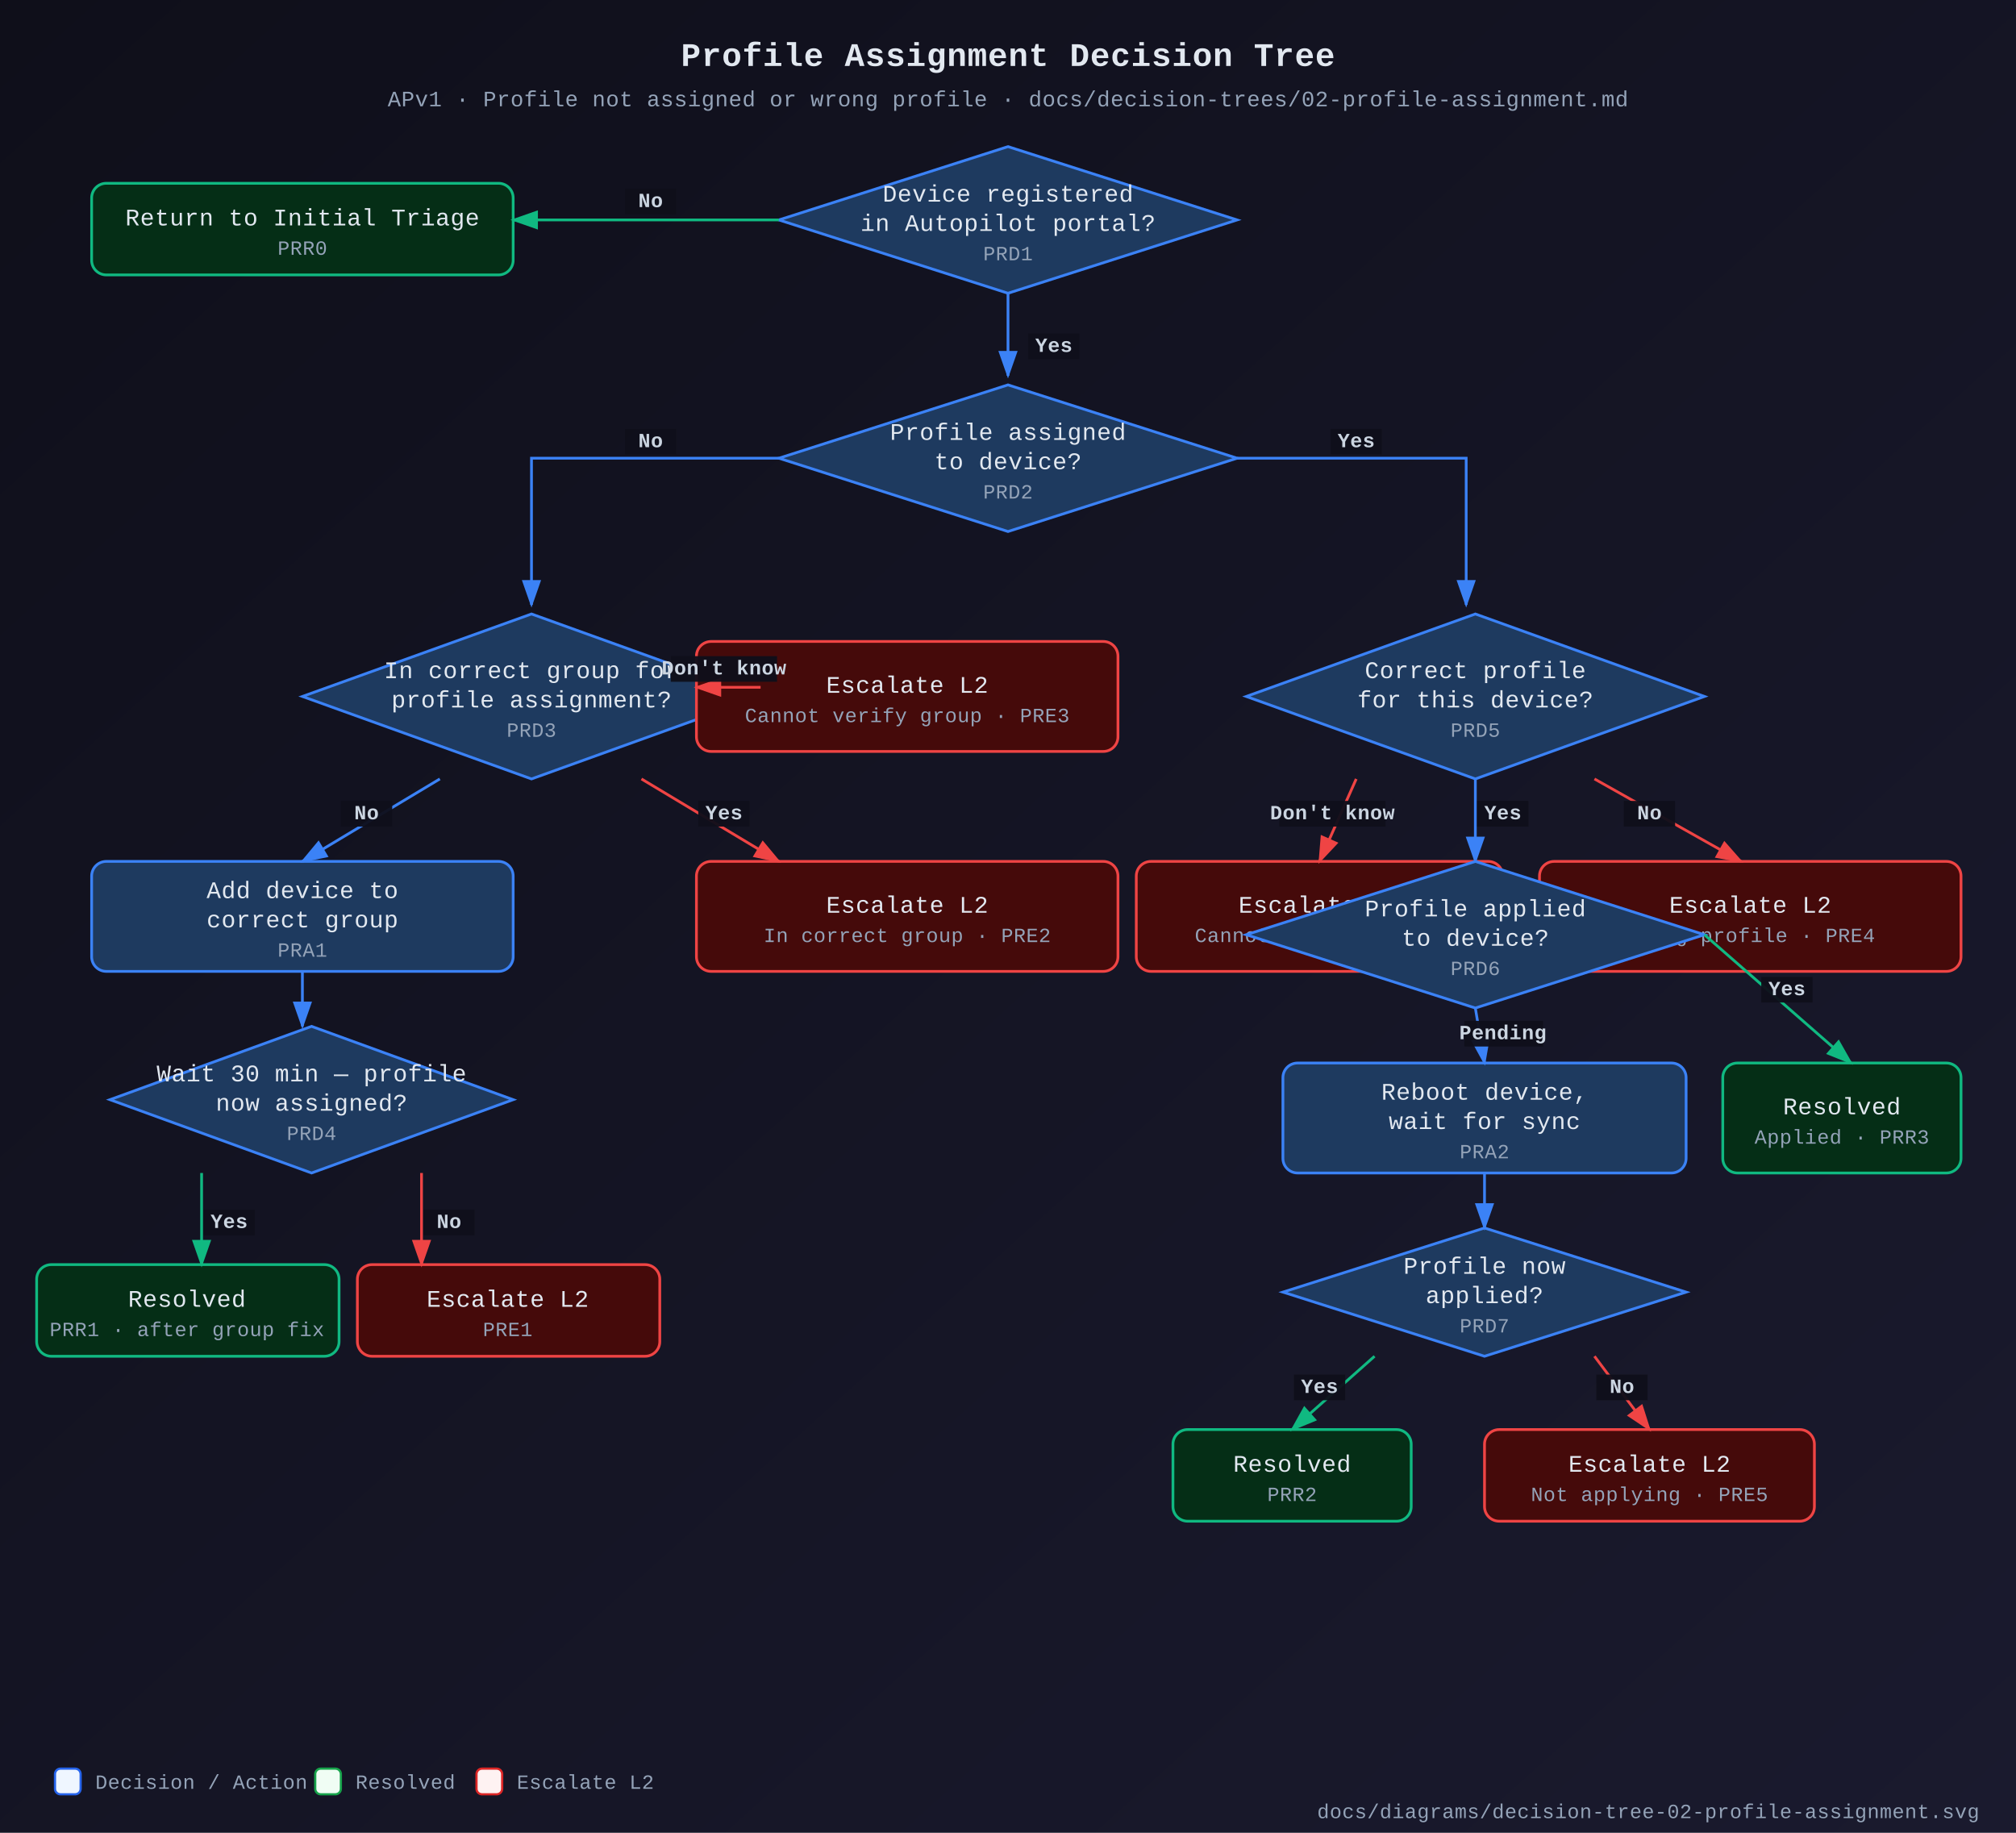
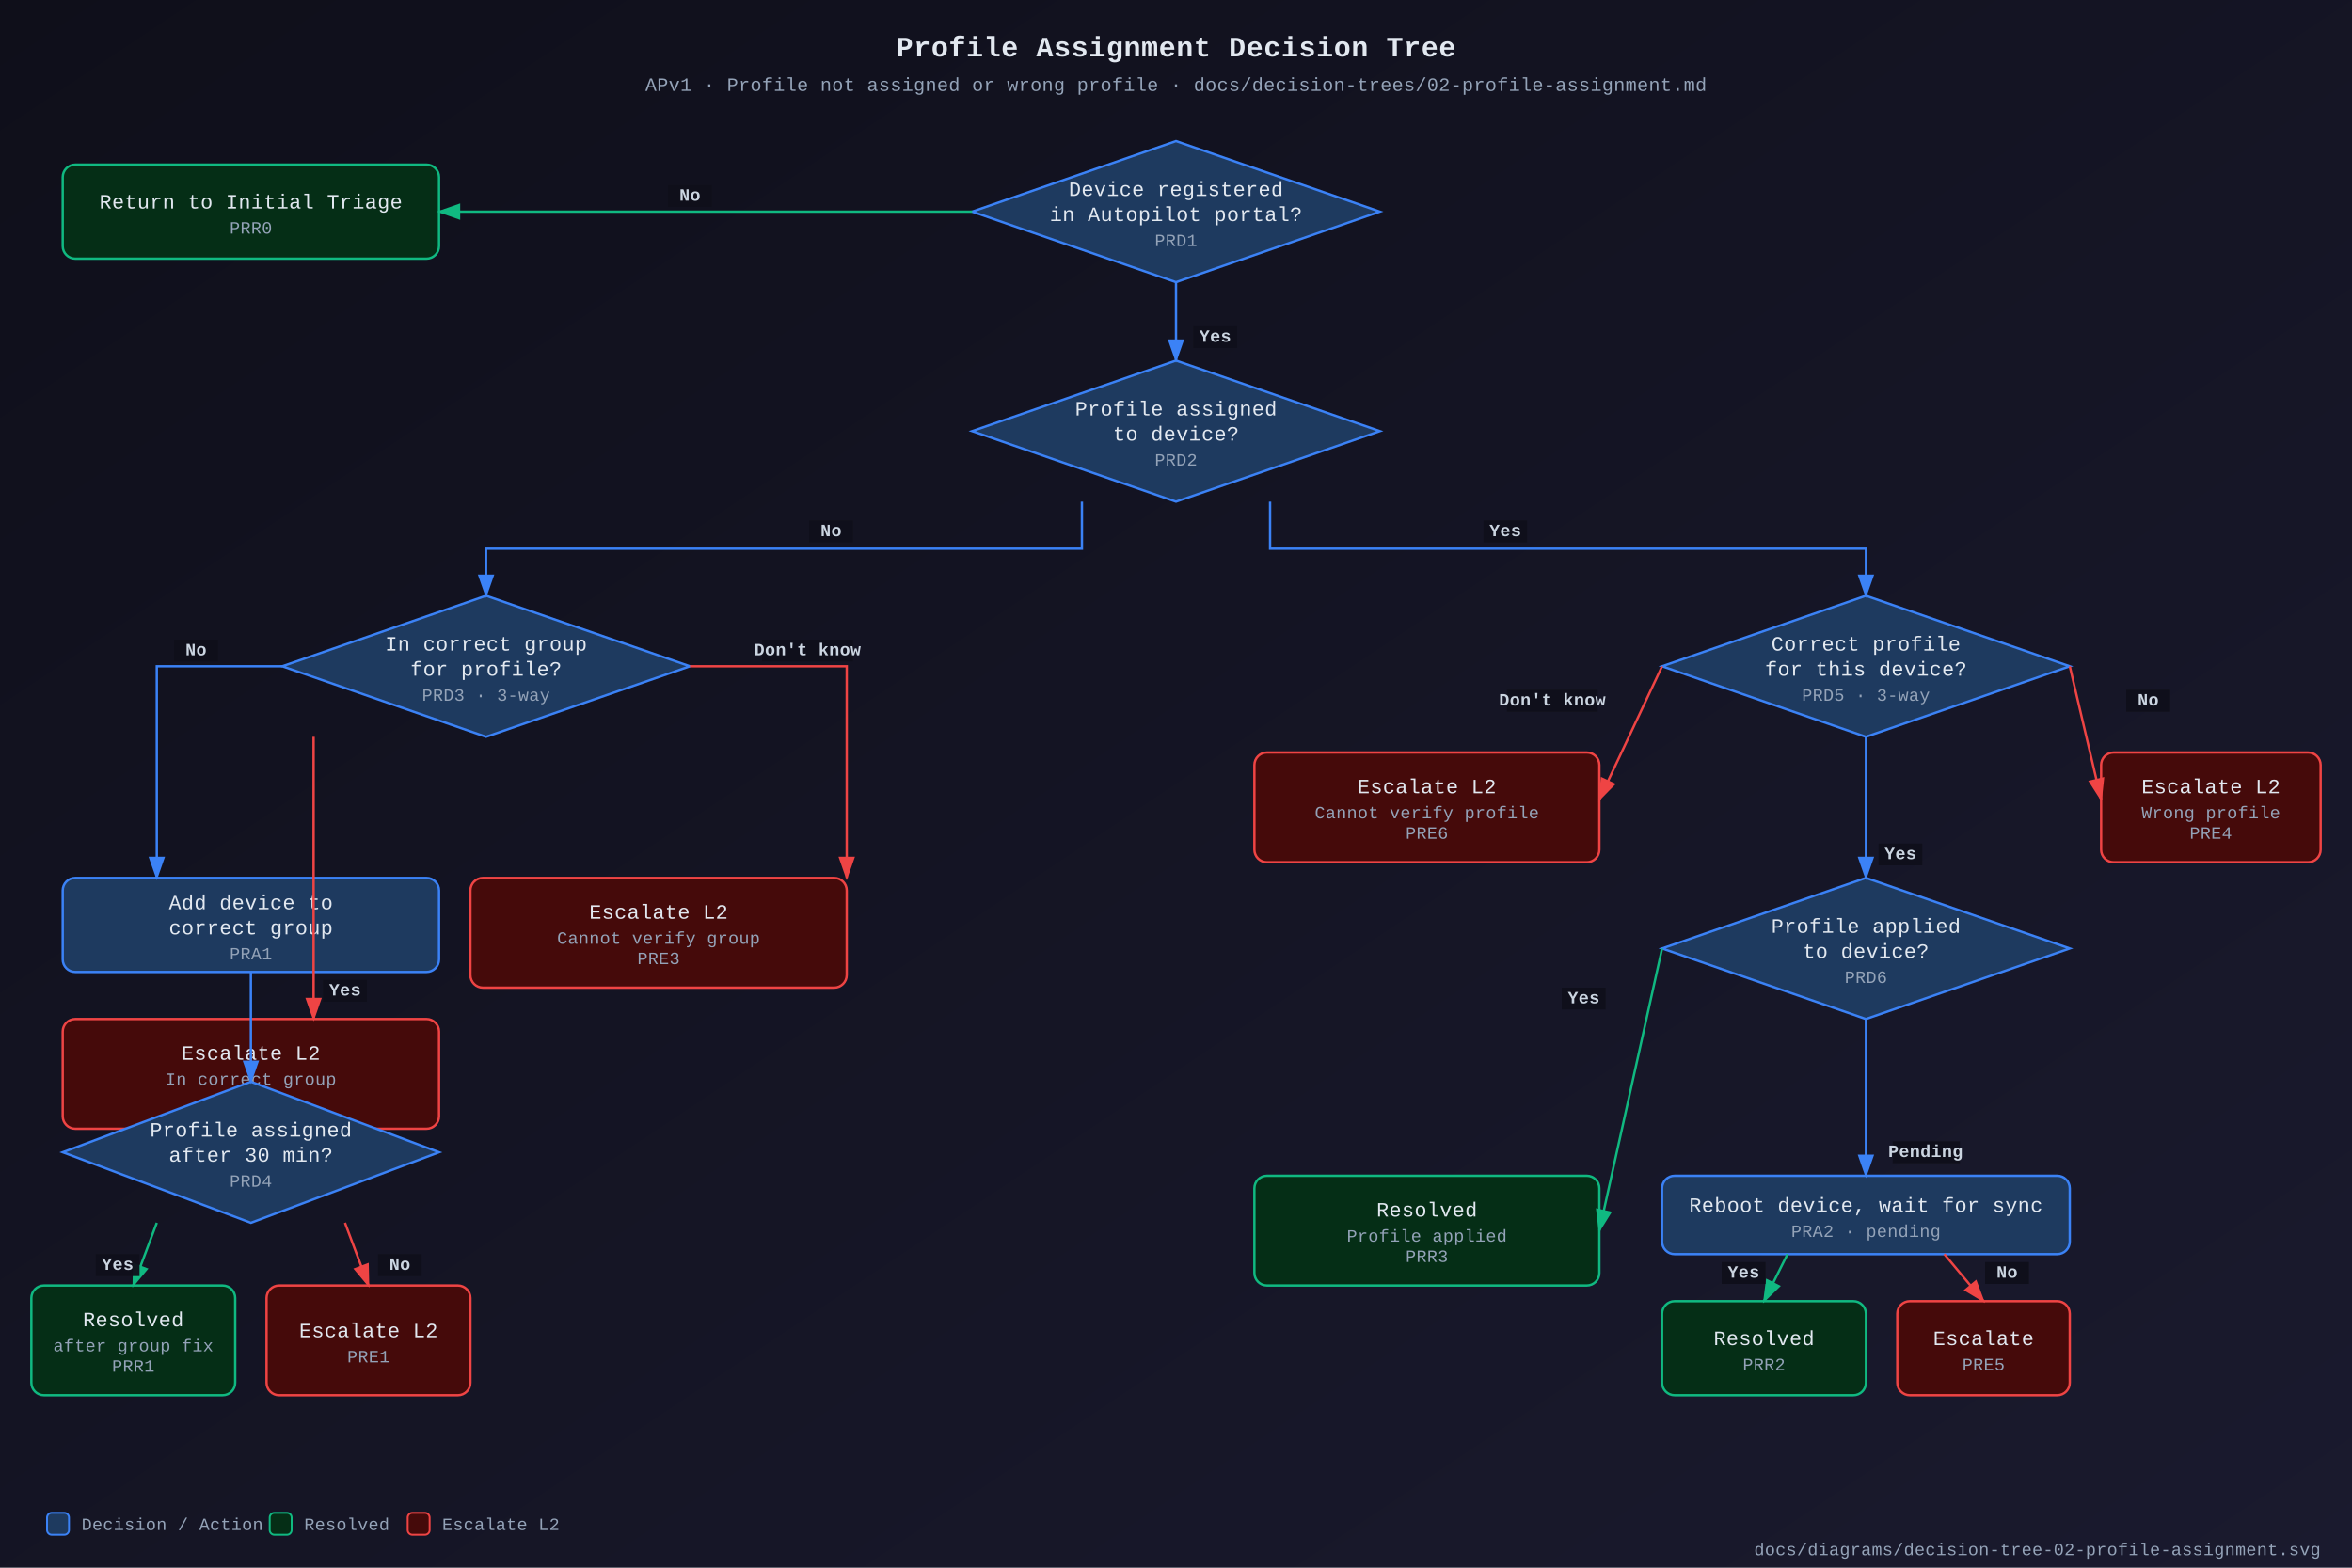
- <svg xmlns="http://www.w3.org/2000/svg" viewBox="0 0 1100 1000" width="1100" height="1000">
+ <svg xmlns="http://www.w3.org/2000/svg" viewBox="0 0 1500 1000" width="1500" height="1000">
  <style>
    text { font-family: 'SF Mono', 'Fira Code', 'Cascadia Code', 'Courier New', monospace; fill: #e2e8f0; letter-spacing: 0.02em; }
    .title { font-size: 18px; font-weight: 700; fill: #e2e8f0; letter-spacing: 0.02em; }
    .subtitle { font-size: 12px; fill: #94a3b8; }
    .label { font-size: 13px; fill: #e2e8f0; }
    .sub { font-size: 11px; fill: #94a3b8; }
    .edge { font-size: 11px; fill: #cbd5e1; font-weight: 700; }
    .col-head { font-size: 13px; font-weight: 700; fill: #cbd5e1; letter-spacing: 0.08em; }
    .legend { font-size: 11px; fill: #94a3b8; }
  </style>
  <defs>
    <linearGradient id="bg-grad" x1="0%" y1="0%" x2="100%" y2="100%">
      <stop offset="0%" stop-color="#0f0f1a" />
      <stop offset="100%" stop-color="#1a1a2e" />
    </linearGradient>
    <marker id="arr-blue" markerWidth="10" markerHeight="7" refX="9" refY="3.5" orient="auto">
      <polygon points="0,0 10,3.5 0,7" fill="#3b82f6" />
    </marker>
    <marker id="arr-red" markerWidth="10" markerHeight="7" refX="9" refY="3.5" orient="auto">
      <polygon points="0,0 10,3.5 0,7" fill="#ef4444" />
    </marker>
    <marker id="arr-green" markerWidth="10" markerHeight="7" refX="9" refY="3.5" orient="auto">
      <polygon points="0,0 10,3.5 0,7" fill="#10b981" />
    </marker>
    <marker id="arr-orange" markerWidth="10" markerHeight="7" refX="9" refY="3.5" orient="auto">
      <polygon points="0,0 10,3.5 0,7" fill="#f97316" />
    </marker>
    <marker id="arr-purple" markerWidth="10" markerHeight="7" refX="9" refY="3.5" orient="auto">
      <polygon points="0,0 10,3.5 0,7" fill="#a855f7" />
    </marker>
    <marker id="arr-gray" markerWidth="10" markerHeight="7" refX="9" refY="3.5" orient="auto">
      <polygon points="0,0 10,3.5 0,7" fill="#64748b" />
    </marker>
  </defs>
-   <rect width="1100" height="1000" fill="url(#bg-grad)" />
-   <text x="550" y="36" text-anchor="middle" class="title">Profile Assignment Decision Tree</text>
-   <text x="550" y="58" text-anchor="middle" class="subtitle">APv1 · Profile not assigned or wrong profile  ·  docs/decision-trees/02-profile-assignment.md</text>
-   <polygon points="550,80 675,120 550,160 425,120" fill="#1e3a5f" stroke="#3b82f6" stroke-width="1.5" />
-   <text x="550" y="110" text-anchor="middle" class="label">Device registered</text>
-   <text x="550" y="126" text-anchor="middle" class="label">in Autopilot portal?</text>
-   <text x="550" y="142" text-anchor="middle" class="sub">PRD1</text>
-   <rect x="50" y="100" width="230" height="50" rx="8" ry="8" fill="#052e16" stroke="#10b981" stroke-width="1.5" />
-   <text x="165" y="123" text-anchor="middle" class="label">Return to Initial Triage</text>
-   <text x="165" y="139" text-anchor="middle" class="sub">PRR0</text>
-   <path d="M 425,120 L 280,120" stroke="#10b981" stroke-width="1.5" fill="none" marker-end="url(#arr-green)" />
-   <rect x="341" y="103" width="28" height="14" fill="#0f0f1a" opacity="0.95" />
-   <text x="355" y="113" text-anchor="middle" class="edge">No</text>
-   <path d="M 550,160 L 550,205" stroke="#3b82f6" stroke-width="1.5" fill="none" marker-end="url(#arr-blue)" />
-   <rect x="561" y="182" width="28" height="14" fill="#0f0f1a" opacity="0.95" />
-   <text x="575" y="192" text-anchor="middle" class="edge">Yes</text>
-   <polygon points="550,210 675,250 550,290 425,250" fill="#1e3a5f" stroke="#3b82f6" stroke-width="1.5" />
-   <text x="550" y="240" text-anchor="middle" class="label">Profile assigned</text>
-   <text x="550" y="256" text-anchor="middle" class="label">to device?</text>
-   <text x="550" y="272" text-anchor="middle" class="sub">PRD2</text>
-   <path d="M 425,250 L 290,250 L 290,330" stroke="#3b82f6" stroke-width="1.5" fill="none" marker-end="url(#arr-blue)" />
-   <rect x="341" y="234" width="28" height="14" fill="#0f0f1a" opacity="0.95" />
-   <text x="355" y="244" text-anchor="middle" class="edge">No</text>
-   <polygon points="290,335 415,380 290,425 165,380" fill="#1e3a5f" stroke="#3b82f6" stroke-width="1.5" />
-   <text x="290" y="370" text-anchor="middle" class="label">In correct group for</text>
-   <text x="290" y="386" text-anchor="middle" class="label">profile assignment?</text>
-   <text x="290" y="402" text-anchor="middle" class="sub">PRD3</text>
-   <rect x="50" y="470" width="230" height="60" rx="8" ry="8" fill="#1e3a5f" stroke="#3b82f6" stroke-width="1.5" />
-   <text x="165" y="490" text-anchor="middle" class="label">Add device to</text>
-   <text x="165" y="506" text-anchor="middle" class="label">correct group</text>
-   <text x="165" y="522" text-anchor="middle" class="sub">PRA1</text>
-   <path d="M 240,425 L 165,470" stroke="#3b82f6" stroke-width="1.5" fill="none" marker-end="url(#arr-blue)" />
-   <rect x="186" y="437" width="28" height="14" fill="#0f0f1a" opacity="0.95" />
-   <text x="200" y="447" text-anchor="middle" class="edge">No</text>
-   <polygon points="170,560 280,600 170,640 60,600" fill="#1e3a5f" stroke="#3b82f6" stroke-width="1.5" />
-   <text x="170" y="590" text-anchor="middle" class="label">Wait 30 min — profile</text>
-   <text x="170" y="606" text-anchor="middle" class="label">now assigned?</text>
-   <text x="170" y="622" text-anchor="middle" class="sub">PRD4</text>
-   <path d="M 165,530 L 165,560" stroke="#3b82f6" stroke-width="1.5" fill="none" marker-end="url(#arr-blue)" />
-   <rect x="20" y="690" width="165" height="50" rx="8" ry="8" fill="#052e16" stroke="#10b981" stroke-width="1.5" />
-   <text x="102" y="713" text-anchor="middle" class="label">Resolved</text>
-   <text x="102" y="729" text-anchor="middle" class="sub">PRR1 · after group fix</text>
-   <rect x="195" y="690" width="165" height="50" rx="8" ry="8" fill="#450a0a" stroke="#ef4444" stroke-width="1.5" />
-   <text x="277" y="713" text-anchor="middle" class="label">Escalate L2</text>
-   <text x="277" y="729" text-anchor="middle" class="sub">PRE1</text>
-   <path d="M 110,640 L 110,690" stroke="#10b981" stroke-width="1.5" fill="none" marker-end="url(#arr-green)" />
-   <rect x="111" y="660" width="28" height="14" fill="#0f0f1a" opacity="0.95" />
-   <text x="125" y="670" text-anchor="middle" class="edge">Yes</text>
-   <path d="M 230,640 L 230,690" stroke="#ef4444" stroke-width="1.5" fill="none" marker-end="url(#arr-red)" />
-   <rect x="231" y="660" width="28" height="14" fill="#0f0f1a" opacity="0.95" />
-   <text x="245" y="670" text-anchor="middle" class="edge">No</text>
-   <rect x="380" y="470" width="230" height="60" rx="8" ry="8" fill="#450a0a" stroke="#ef4444" stroke-width="1.5" />
-   <text x="495" y="498" text-anchor="middle" class="label">Escalate L2</text>
-   <text x="495" y="514" text-anchor="middle" class="sub">In correct group  ·  PRE2</text>
-   <path d="M 350,425 L 425,470" stroke="#ef4444" stroke-width="1.5" fill="none" marker-end="url(#arr-red)" />
-   <rect x="381" y="437" width="28" height="14" fill="#0f0f1a" opacity="0.95" />
-   <text x="395" y="447" text-anchor="middle" class="edge">Yes</text>
-   <rect x="380" y="350" width="230" height="60" rx="8" ry="8" fill="#450a0a" stroke="#ef4444" stroke-width="1.5" />
-   <text x="495" y="378" text-anchor="middle" class="label">Escalate L2</text>
-   <text x="495" y="394" text-anchor="middle" class="sub">Cannot verify group  ·  PRE3</text>
-   <path d="M 415,375 L 380,375" stroke="#ef4444" stroke-width="1.5" fill="none" marker-end="url(#arr-red)" />
-   <rect x="366" y="358" width="58" height="14" fill="#0f0f1a" opacity="0.95" />
-   <text x="395" y="368" text-anchor="middle" class="edge">Don't know</text>
-   <path d="M 675,250 L 800,250 L 800,330" stroke="#3b82f6" stroke-width="1.5" fill="none" marker-end="url(#arr-blue)" />
-   <rect x="726" y="234" width="28" height="14" fill="#0f0f1a" opacity="0.95" />
-   <text x="740" y="244" text-anchor="middle" class="edge">Yes</text>
-   <polygon points="805,335 930,380 805,425 680,380" fill="#1e3a5f" stroke="#3b82f6" stroke-width="1.5" />
-   <text x="805" y="370" text-anchor="middle" class="label">Correct profile</text>
-   <text x="805" y="386" text-anchor="middle" class="label">for this device?</text>
-   <text x="805" y="402" text-anchor="middle" class="sub">PRD5</text>
-   <rect x="840" y="470" width="230" height="60" rx="8" ry="8" fill="#450a0a" stroke="#ef4444" stroke-width="1.5" />
-   <text x="955" y="498" text-anchor="middle" class="label">Escalate L2</text>
-   <text x="955" y="514" text-anchor="middle" class="sub">Wrong profile  ·  PRE4</text>
-   <path d="M 870,425 L 950,470" stroke="#ef4444" stroke-width="1.5" fill="none" marker-end="url(#arr-red)" />
-   <rect x="886" y="437" width="28" height="14" fill="#0f0f1a" opacity="0.95" />
-   <text x="900" y="447" text-anchor="middle" class="edge">No</text>
-   <rect x="620" y="470" width="200" height="60" rx="8" ry="8" fill="#450a0a" stroke="#ef4444" stroke-width="1.5" />
-   <text x="720" y="498" text-anchor="middle" class="label">Escalate L2</text>
-   <text x="720" y="514" text-anchor="middle" class="sub">Cannot verify  ·  PRE6</text>
-   <path d="M 740,425 L 720,470" stroke="#ef4444" stroke-width="1.5" fill="none" marker-end="url(#arr-red)" />
-   <rect x="698" y="437" width="58" height="14" fill="#0f0f1a" opacity="0.95" />
-   <text x="727" y="447" text-anchor="middle" class="edge">Don't know</text>
-   <path d="M 805,425 L 805,470" stroke="#3b82f6" stroke-width="1.5" fill="none" marker-end="url(#arr-blue)" />
-   <rect x="806" y="437" width="28" height="14" fill="#0f0f1a" opacity="0.95" />
-   <text x="820" y="447" text-anchor="middle" class="edge">Yes</text>
-   <polygon points="805,470 930,510 805,550 680,510" fill="#1e3a5f" stroke="#3b82f6" stroke-width="1.5" />
-   <text x="805" y="500" text-anchor="middle" class="label">Profile applied</text>
-   <text x="805" y="516" text-anchor="middle" class="label">to device?</text>
-   <text x="805" y="532" text-anchor="middle" class="sub">PRD6</text>
-   <rect x="940" y="580" width="130" height="60" rx="8" ry="8" fill="#052e16" stroke="#10b981" stroke-width="1.5" />
-   <text x="1005" y="608" text-anchor="middle" class="label">Resolved</text>
-   <text x="1005" y="624" text-anchor="middle" class="sub">Applied  ·  PRR3</text>
-   <path d="M 930,510 L 1010,580" stroke="#10b981" stroke-width="1.5" fill="none" marker-end="url(#arr-green)" />
-   <rect x="961" y="533" width="28" height="14" fill="#0f0f1a" opacity="0.95" />
-   <text x="975" y="543" text-anchor="middle" class="edge">Yes</text>
-   <rect x="700" y="580" width="220" height="60" rx="8" ry="8" fill="#1e3a5f" stroke="#3b82f6" stroke-width="1.5" />
-   <text x="810" y="600" text-anchor="middle" class="label">Reboot device,</text>
-   <text x="810" y="616" text-anchor="middle" class="label">wait for sync</text>
-   <text x="810" y="632" text-anchor="middle" class="sub">PRA2</text>
-   <path d="M 805,550 L 810,580" stroke="#3b82f6" stroke-width="1.5" fill="none" marker-end="url(#arr-blue)" />
-   <rect x="799" y="557" width="43" height="14" fill="#0f0f1a" opacity="0.95" />
-   <text x="820" y="567" text-anchor="middle" class="edge">Pending</text>
-   <polygon points="810,670 920,705 810,740 700,705" fill="#1e3a5f" stroke="#3b82f6" stroke-width="1.5" />
-   <text x="810" y="695" text-anchor="middle" class="label">Profile now</text>
-   <text x="810" y="711" text-anchor="middle" class="label">applied?</text>
-   <text x="810" y="727" text-anchor="middle" class="sub">PRD7</text>
-   <path d="M 810,640 L 810,670" stroke="#3b82f6" stroke-width="1.5" fill="none" marker-end="url(#arr-blue)" />
-   <rect x="640" y="780" width="130" height="50" rx="8" ry="8" fill="#052e16" stroke="#10b981" stroke-width="1.5" />
-   <text x="705" y="803" text-anchor="middle" class="label">Resolved</text>
-   <text x="705" y="819" text-anchor="middle" class="sub">PRR2</text>
-   <rect x="810" y="780" width="180" height="50" rx="8" ry="8" fill="#450a0a" stroke="#ef4444" stroke-width="1.5" />
-   <text x="900" y="803" text-anchor="middle" class="label">Escalate L2</text>
-   <text x="900" y="819" text-anchor="middle" class="sub">Not applying  ·  PRE5</text>
-   <path d="M 750,740 L 705,780" stroke="#10b981" stroke-width="1.5" fill="none" marker-end="url(#arr-green)" />
-   <rect x="706" y="750" width="28" height="14" fill="#0f0f1a" opacity="0.95" />
-   <text x="720" y="760" text-anchor="middle" class="edge">Yes</text>
-   <path d="M 870,740 L 900,780" stroke="#ef4444" stroke-width="1.5" fill="none" marker-end="url(#arr-red)" />
-   <rect x="871" y="750" width="28" height="14" fill="#0f0f1a" opacity="0.95" />
-   <text x="885" y="760" text-anchor="middle" class="edge">No</text>
-   <rect x="30" y="965" width="14" height="14" rx="3" ry="3" fill="#eff6ff" stroke="#2563eb" stroke-width="1.2" />
+   <rect width="1500" height="1000" fill="url(#bg-grad)" />
+   <text x="750" y="36" text-anchor="middle" class="title">Profile Assignment Decision Tree</text>
+   <text x="750" y="58" text-anchor="middle" class="subtitle">APv1 · Profile not assigned or wrong profile  ·  docs/decision-trees/02-profile-assignment.md</text>
+   <polygon points="750,90 880,135 750,180 620,135" fill="#1e3a5f" stroke="#3b82f6" stroke-width="1.5" />
+   <text x="750" y="125" text-anchor="middle" class="label">Device registered</text>
+   <text x="750" y="141" text-anchor="middle" class="label">in Autopilot portal?</text>
+   <text x="750" y="157" text-anchor="middle" class="sub">PRD1</text>
+   <rect x="40" y="105" width="240" height="60" rx="8" ry="8" fill="#052e16" stroke="#10b981" stroke-width="1.5" />
+   <text x="160" y="133" text-anchor="middle" class="label">Return to Initial Triage</text>
+   <text x="160" y="149" text-anchor="middle" class="sub">PRR0</text>
+   <path d="M 620,135 L 280,135" stroke="#10b981" stroke-width="1.5" fill="none" marker-end="url(#arr-green)" />
+   <rect x="426" y="118" width="28" height="14" fill="#0f0f1a" opacity="0.95" />
+   <text x="440" y="128" text-anchor="middle" class="edge">No</text>
+   <polygon points="750,230 880,275 750,320 620,275" fill="#1e3a5f" stroke="#3b82f6" stroke-width="1.5" />
+   <text x="750" y="265" text-anchor="middle" class="label">Profile assigned</text>
+   <text x="750" y="281" text-anchor="middle" class="label">to device?</text>
+   <text x="750" y="297" text-anchor="middle" class="sub">PRD2</text>
+   <path d="M 750,180 L 750,230" stroke="#3b82f6" stroke-width="1.5" fill="none" marker-end="url(#arr-blue)" />
+   <rect x="761" y="208" width="28" height="14" fill="#0f0f1a" opacity="0.95" />
+   <text x="775" y="218" text-anchor="middle" class="edge">Yes</text>
+   <polygon points="310,380 440,425 310,470 180,425" fill="#1e3a5f" stroke="#3b82f6" stroke-width="1.5" />
+   <text x="310" y="415" text-anchor="middle" class="label">In correct group</text>
+   <text x="310" y="431" text-anchor="middle" class="label">for profile?</text>
+   <text x="310" y="447" text-anchor="middle" class="sub">PRD3 · 3-way</text>
+   <polygon points="1190,380 1320,425 1190,470 1060,425" fill="#1e3a5f" stroke="#3b82f6" stroke-width="1.5" />
+   <text x="1190" y="415" text-anchor="middle" class="label">Correct profile</text>
+   <text x="1190" y="431" text-anchor="middle" class="label">for this device?</text>
+   <text x="1190" y="447" text-anchor="middle" class="sub">PRD5 · 3-way</text>
+   <path d="M 690,320 L 690,350 L 310,350 L 310,380" stroke="#3b82f6" stroke-width="1.5" fill="none" marker-end="url(#arr-blue)" />
+   <rect x="516" y="332" width="28" height="14" fill="#0f0f1a" opacity="0.95" />
+   <text x="530" y="342" text-anchor="middle" class="edge">No</text>
+   <path d="M 810,320 L 810,350 L 1190,350 L 1190,380" stroke="#3b82f6" stroke-width="1.5" fill="none" marker-end="url(#arr-blue)" />
+   <rect x="946" y="332" width="28" height="14" fill="#0f0f1a" opacity="0.95" />
+   <text x="960" y="342" text-anchor="middle" class="edge">Yes</text>
+   <rect x="40" y="560" width="240" height="60" rx="8" ry="8" fill="#1e3a5f" stroke="#3b82f6" stroke-width="1.5" />
+   <text x="160" y="580" text-anchor="middle" class="label">Add device to</text>
+   <text x="160" y="596" text-anchor="middle" class="label">correct group</text>
+   <text x="160" y="612" text-anchor="middle" class="sub">PRA1</text>
+   <path d="M 180,425 L 100,425 L 100,560" stroke="#3b82f6" stroke-width="1.5" fill="none" marker-end="url(#arr-blue)" />
+   <rect x="111" y="408" width="28" height="14" fill="#0f0f1a" opacity="0.95" />
+   <text x="125" y="418" text-anchor="middle" class="edge">No</text>
+   <rect x="40" y="650" width="240" height="70" rx="8" ry="8" fill="#450a0a" stroke="#ef4444" stroke-width="1.5" />
+   <text x="160" y="676" text-anchor="middle" class="label">Escalate L2</text>
+   <text x="160" y="692" text-anchor="middle" class="sub">In correct group</text>
+   <text x="160" y="705" text-anchor="middle" class="sub">PRE2</text>
+   <path d="M 200,470 L 200,650" stroke="#ef4444" stroke-width="1.5" fill="none" marker-end="url(#arr-red)" />
+   <rect x="206" y="625" width="28" height="14" fill="#0f0f1a" opacity="0.95" />
+   <text x="220" y="635" text-anchor="middle" class="edge">Yes</text>
+   <rect x="300" y="560" width="240" height="70" rx="8" ry="8" fill="#450a0a" stroke="#ef4444" stroke-width="1.5" />
+   <text x="420" y="586" text-anchor="middle" class="label">Escalate L2</text>
+   <text x="420" y="602" text-anchor="middle" class="sub">Cannot verify group</text>
+   <text x="420" y="615" text-anchor="middle" class="sub">PRE3</text>
+   <path d="M 440,425 L 540,425 L 540,560" stroke="#ef4444" stroke-width="1.5" fill="none" marker-end="url(#arr-red)" />
+   <rect x="486" y="408" width="58" height="14" fill="#0f0f1a" opacity="0.95" />
+   <text x="515" y="418" text-anchor="middle" class="edge">Don't know</text>
+   <polygon points="160,690 280,735 160,780 40,735" fill="#1e3a5f" stroke="#3b82f6" stroke-width="1.5" />
+   <text x="160" y="725" text-anchor="middle" class="label">Profile assigned</text>
+   <text x="160" y="741" text-anchor="middle" class="label">after 30 min?</text>
+   <text x="160" y="757" text-anchor="middle" class="sub">PRD4</text>
+   <path d="M 160,620 L 160,690" stroke="#3b82f6" stroke-width="1.5" fill="none" marker-end="url(#arr-blue)" />
+   <rect x="20" y="820" width="130" height="70" rx="8" ry="8" fill="#052e16" stroke="#10b981" stroke-width="1.5" />
+   <text x="85" y="846" text-anchor="middle" class="label">Resolved</text>
+   <text x="85" y="862" text-anchor="middle" class="sub">after group fix</text>
+   <text x="85" y="875" text-anchor="middle" class="sub">PRR1</text>
+   <rect x="170" y="820" width="130" height="70" rx="8" ry="8" fill="#450a0a" stroke="#ef4444" stroke-width="1.5" />
+   <text x="235" y="853" text-anchor="middle" class="label">Escalate L2</text>
+   <text x="235" y="869" text-anchor="middle" class="sub">PRE1</text>
+   <path d="M 100,780 L 85,820" stroke="#10b981" stroke-width="1.5" fill="none" marker-end="url(#arr-green)" />
+   <rect x="61" y="800" width="28" height="14" fill="#0f0f1a" opacity="0.95" />
+   <text x="75" y="810" text-anchor="middle" class="edge">Yes</text>
+   <path d="M 220,780 L 235,820" stroke="#ef4444" stroke-width="1.5" fill="none" marker-end="url(#arr-red)" />
+   <rect x="241" y="800" width="28" height="14" fill="#0f0f1a" opacity="0.95" />
+   <text x="255" y="810" text-anchor="middle" class="edge">No</text>
+   <polygon points="1190,560 1320,605 1190,650 1060,605" fill="#1e3a5f" stroke="#3b82f6" stroke-width="1.5" />
+   <text x="1190" y="595" text-anchor="middle" class="label">Profile applied</text>
+   <text x="1190" y="611" text-anchor="middle" class="label">to device?</text>
+   <text x="1190" y="627" text-anchor="middle" class="sub">PRD6</text>
+   <path d="M 1190,470 L 1190,560" stroke="#3b82f6" stroke-width="1.5" fill="none" marker-end="url(#arr-blue)" />
+   <rect x="1198" y="538" width="28" height="14" fill="#0f0f1a" opacity="0.95" />
+   <text x="1212" y="548" text-anchor="middle" class="edge">Yes</text>
+   <rect x="1340" y="480" width="140" height="70" rx="8" ry="8" fill="#450a0a" stroke="#ef4444" stroke-width="1.5" />
+   <text x="1410" y="506" text-anchor="middle" class="label">Escalate L2</text>
+   <text x="1410" y="522" text-anchor="middle" class="sub">Wrong profile</text>
+   <text x="1410" y="535" text-anchor="middle" class="sub">PRE4</text>
+   <path d="M 1320,425 L 1340,510" stroke="#ef4444" stroke-width="1.5" fill="none" marker-end="url(#arr-red)" />
+   <rect x="1356" y="440" width="28" height="14" fill="#0f0f1a" opacity="0.95" />
+   <text x="1370" y="450" text-anchor="middle" class="edge">No</text>
+   <rect x="800" y="480" width="220" height="70" rx="8" ry="8" fill="#450a0a" stroke="#ef4444" stroke-width="1.5" />
+   <text x="910" y="506" text-anchor="middle" class="label">Escalate L2</text>
+   <text x="910" y="522" text-anchor="middle" class="sub">Cannot verify profile</text>
+   <text x="910" y="535" text-anchor="middle" class="sub">PRE6</text>
+   <path d="M 1060,425 L 1020,510" stroke="#ef4444" stroke-width="1.5" fill="none" marker-end="url(#arr-red)" />
+   <rect x="961" y="440" width="58" height="14" fill="#0f0f1a" opacity="0.95" />
+   <text x="990" y="450" text-anchor="middle" class="edge">Don't know</text>
+   <rect x="800" y="750" width="220" height="70" rx="8" ry="8" fill="#052e16" stroke="#10b981" stroke-width="1.5" />
+   <text x="910" y="776" text-anchor="middle" class="label">Resolved</text>
+   <text x="910" y="792" text-anchor="middle" class="sub">Profile applied</text>
+   <text x="910" y="805" text-anchor="middle" class="sub">PRR3</text>
+   <path d="M 1060,605 L 1020,785" stroke="#10b981" stroke-width="1.5" fill="none" marker-end="url(#arr-green)" />
+   <rect x="996" y="630" width="28" height="14" fill="#0f0f1a" opacity="0.95" />
+   <text x="1010" y="640" text-anchor="middle" class="edge">Yes</text>
+   <rect x="1060" y="750" width="260" height="50" rx="8" ry="8" fill="#1e3a5f" stroke="#3b82f6" stroke-width="1.5" />
+   <text x="1190" y="773" text-anchor="middle" class="label">Reboot device, wait for sync</text>
+   <text x="1190" y="789" text-anchor="middle" class="sub">PRA2 · pending</text>
+   <path d="M 1190,650 L 1190,750" stroke="#3b82f6" stroke-width="1.5" fill="none" marker-end="url(#arr-blue)" />
+   <rect x="1207" y="728" width="43" height="14" fill="#0f0f1a" opacity="0.95" />
+   <text x="1228" y="738" text-anchor="middle" class="edge">Pending</text>
+   <rect x="1060" y="830" width="130" height="60" rx="8" ry="8" fill="#052e16" stroke="#10b981" stroke-width="1.5" />
+   <text x="1125" y="858" text-anchor="middle" class="label">Resolved</text>
+   <text x="1125" y="874" text-anchor="middle" class="sub">PRR2</text>
+   <rect x="1210" y="830" width="110" height="60" rx="8" ry="8" fill="#450a0a" stroke="#ef4444" stroke-width="1.5" />
+   <text x="1265" y="858" text-anchor="middle" class="label">Escalate</text>
+   <text x="1265" y="874" text-anchor="middle" class="sub">PRE5</text>
+   <path d="M 1140,800 L 1125,830" stroke="#10b981" stroke-width="1.5" fill="none" marker-end="url(#arr-green)" />
+   <rect x="1098" y="805" width="28" height="14" fill="#0f0f1a" opacity="0.95" />
+   <text x="1112" y="815" text-anchor="middle" class="edge">Yes</text>
+   <path d="M 1240,800 L 1265,830" stroke="#ef4444" stroke-width="1.5" fill="none" marker-end="url(#arr-red)" />
+   <rect x="1266" y="805" width="28" height="14" fill="#0f0f1a" opacity="0.95" />
+   <text x="1280" y="815" text-anchor="middle" class="edge">No</text>
+   <rect x="30" y="965" width="14" height="14" rx="3" ry="3" fill="#1e3a5f" stroke="#3b82f6" stroke-width="1.2" />
  <text x="52" y="976" class="legend">Decision / Action</text>
-   <rect x="172" y="965" width="14" height="14" rx="3" ry="3" fill="#f0fdf4" stroke="#16a34a" stroke-width="1.2" />
+   <rect x="172" y="965" width="14" height="14" rx="3" ry="3" fill="#052e16" stroke="#10b981" stroke-width="1.2" />
  <text x="194" y="976" class="legend">Resolved</text>
-   <rect x="260" y="965" width="14" height="14" rx="3" ry="3" fill="#fef2f2" stroke="#dc2626" stroke-width="1.2" />
+   <rect x="260" y="965" width="14" height="14" rx="3" ry="3" fill="#450a0a" stroke="#ef4444" stroke-width="1.2" />
  <text x="282" y="976" class="legend">Escalate L2</text>
-   <text x="1080" y="992" text-anchor="end" class="legend">docs/diagrams/decision-tree-02-profile-assignment.svg</text>
+   <text x="1480" y="992" text-anchor="end" class="legend">docs/diagrams/decision-tree-02-profile-assignment.svg</text>
</svg>
